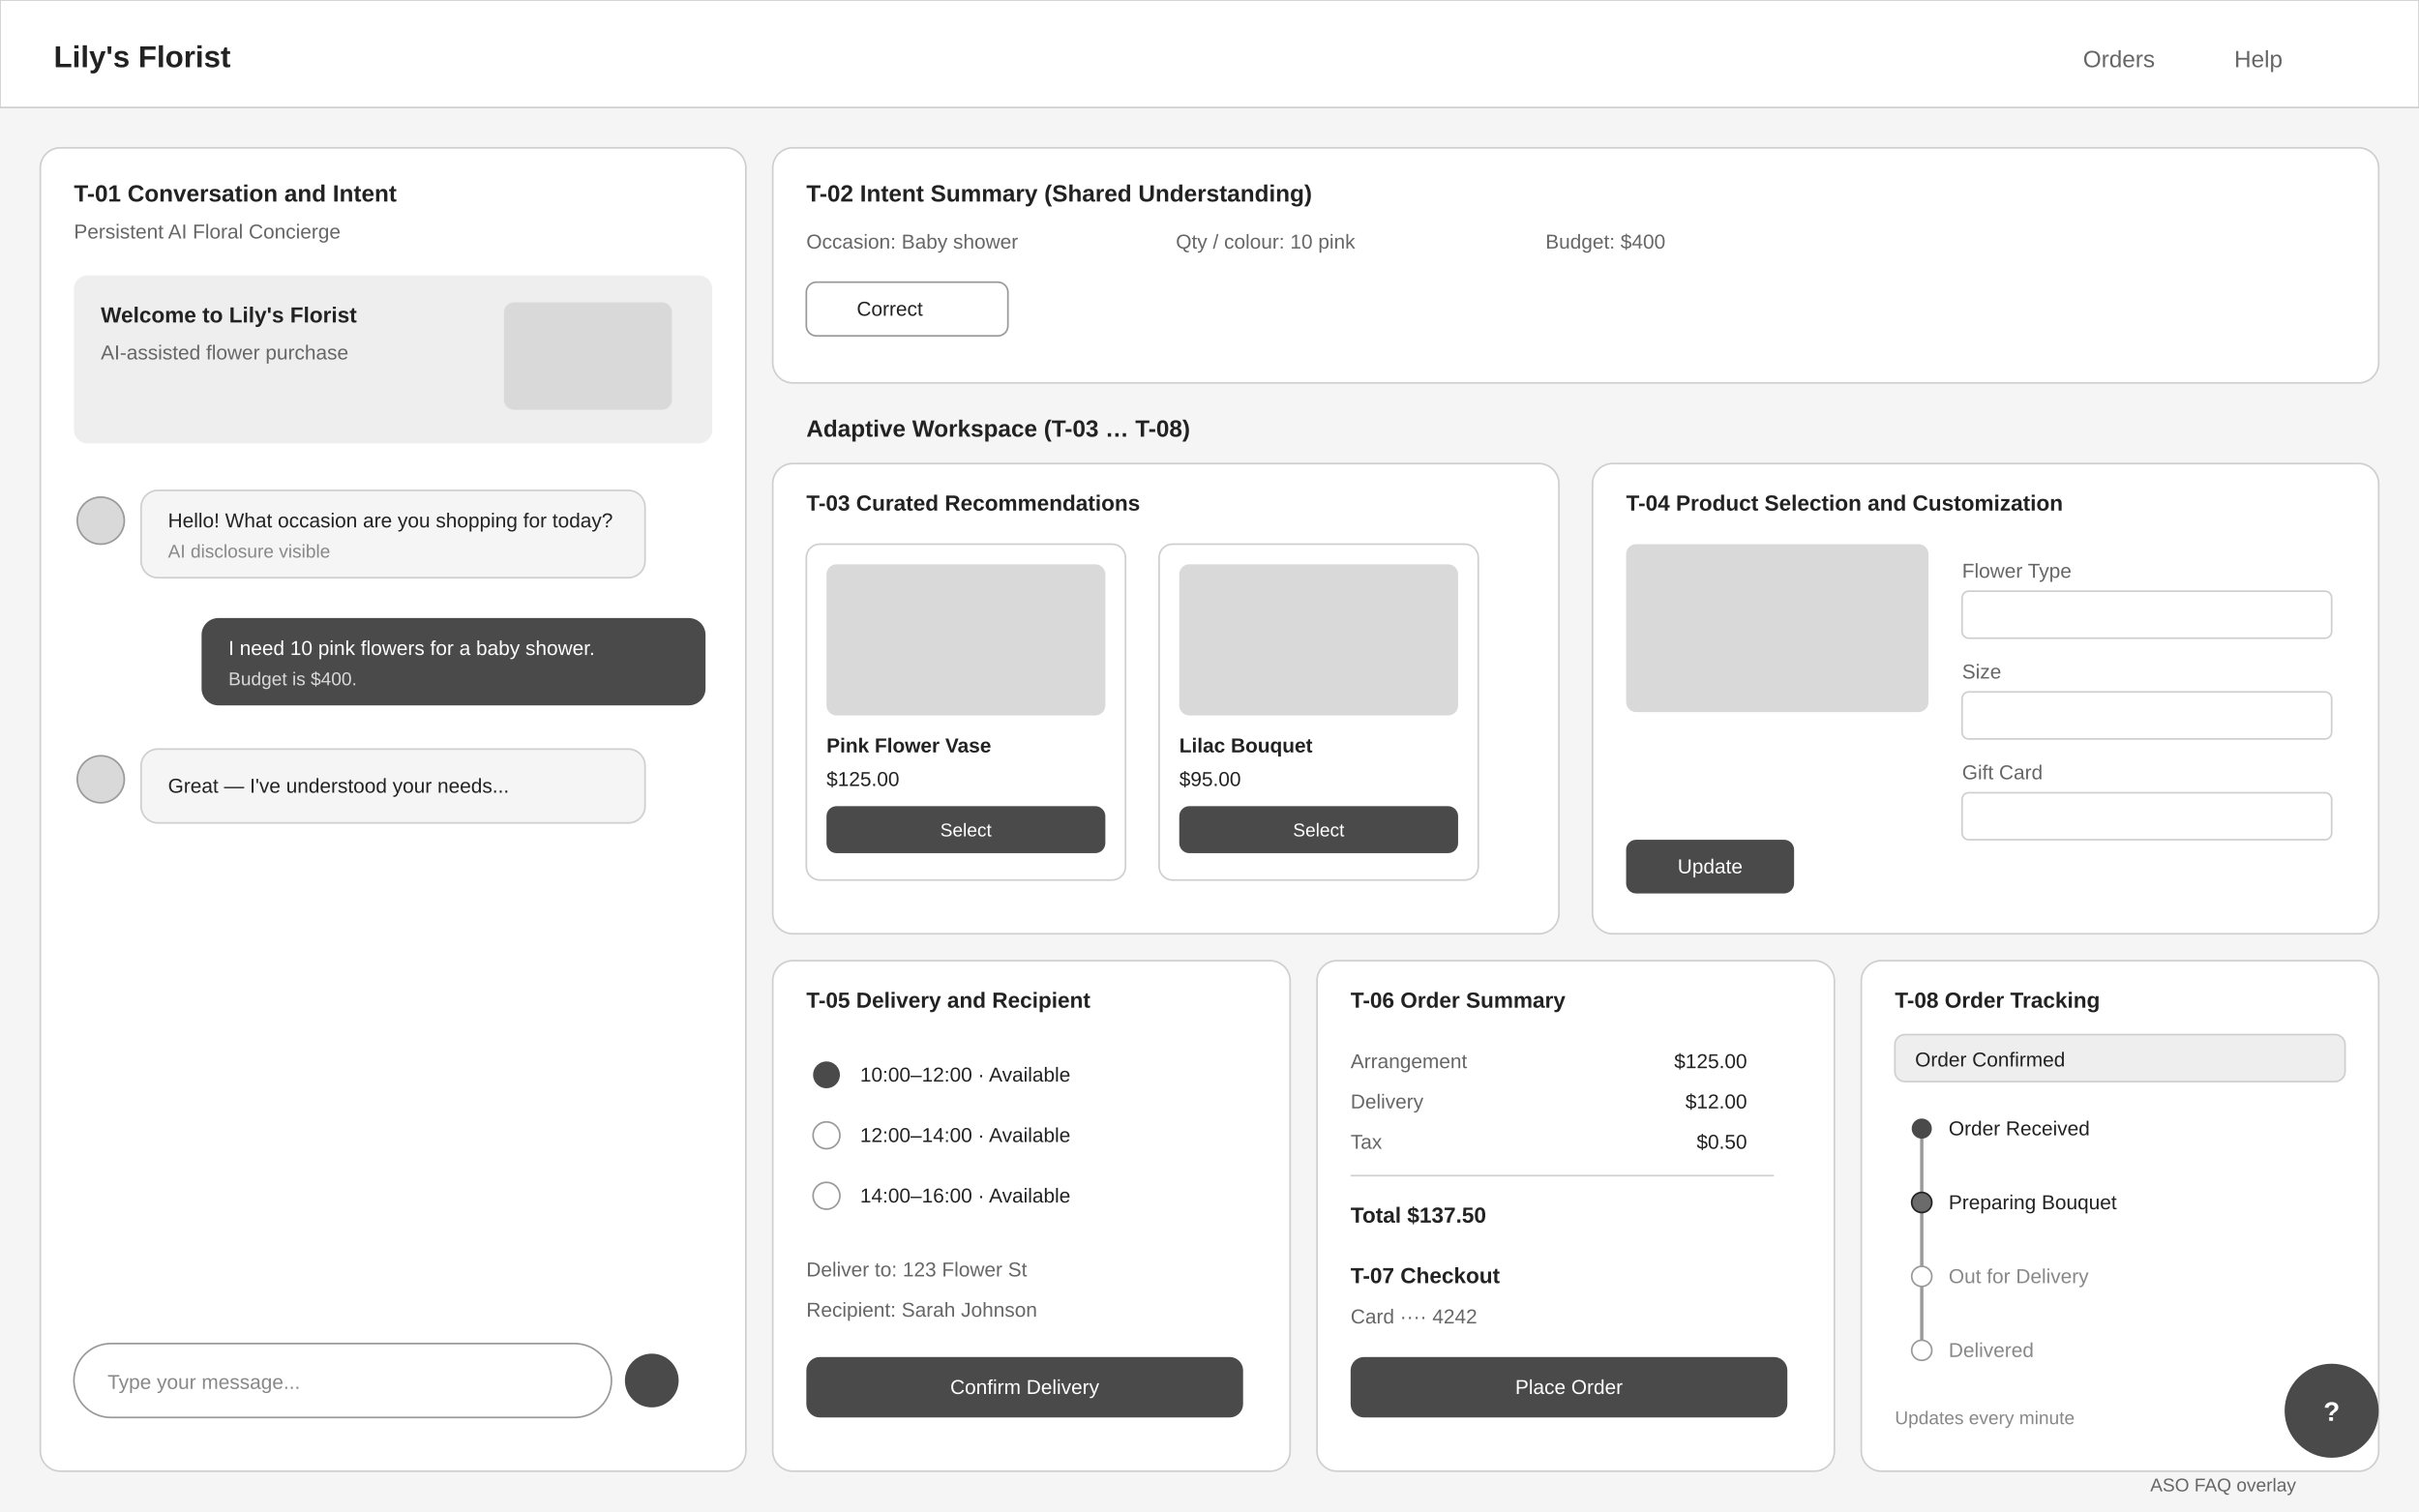
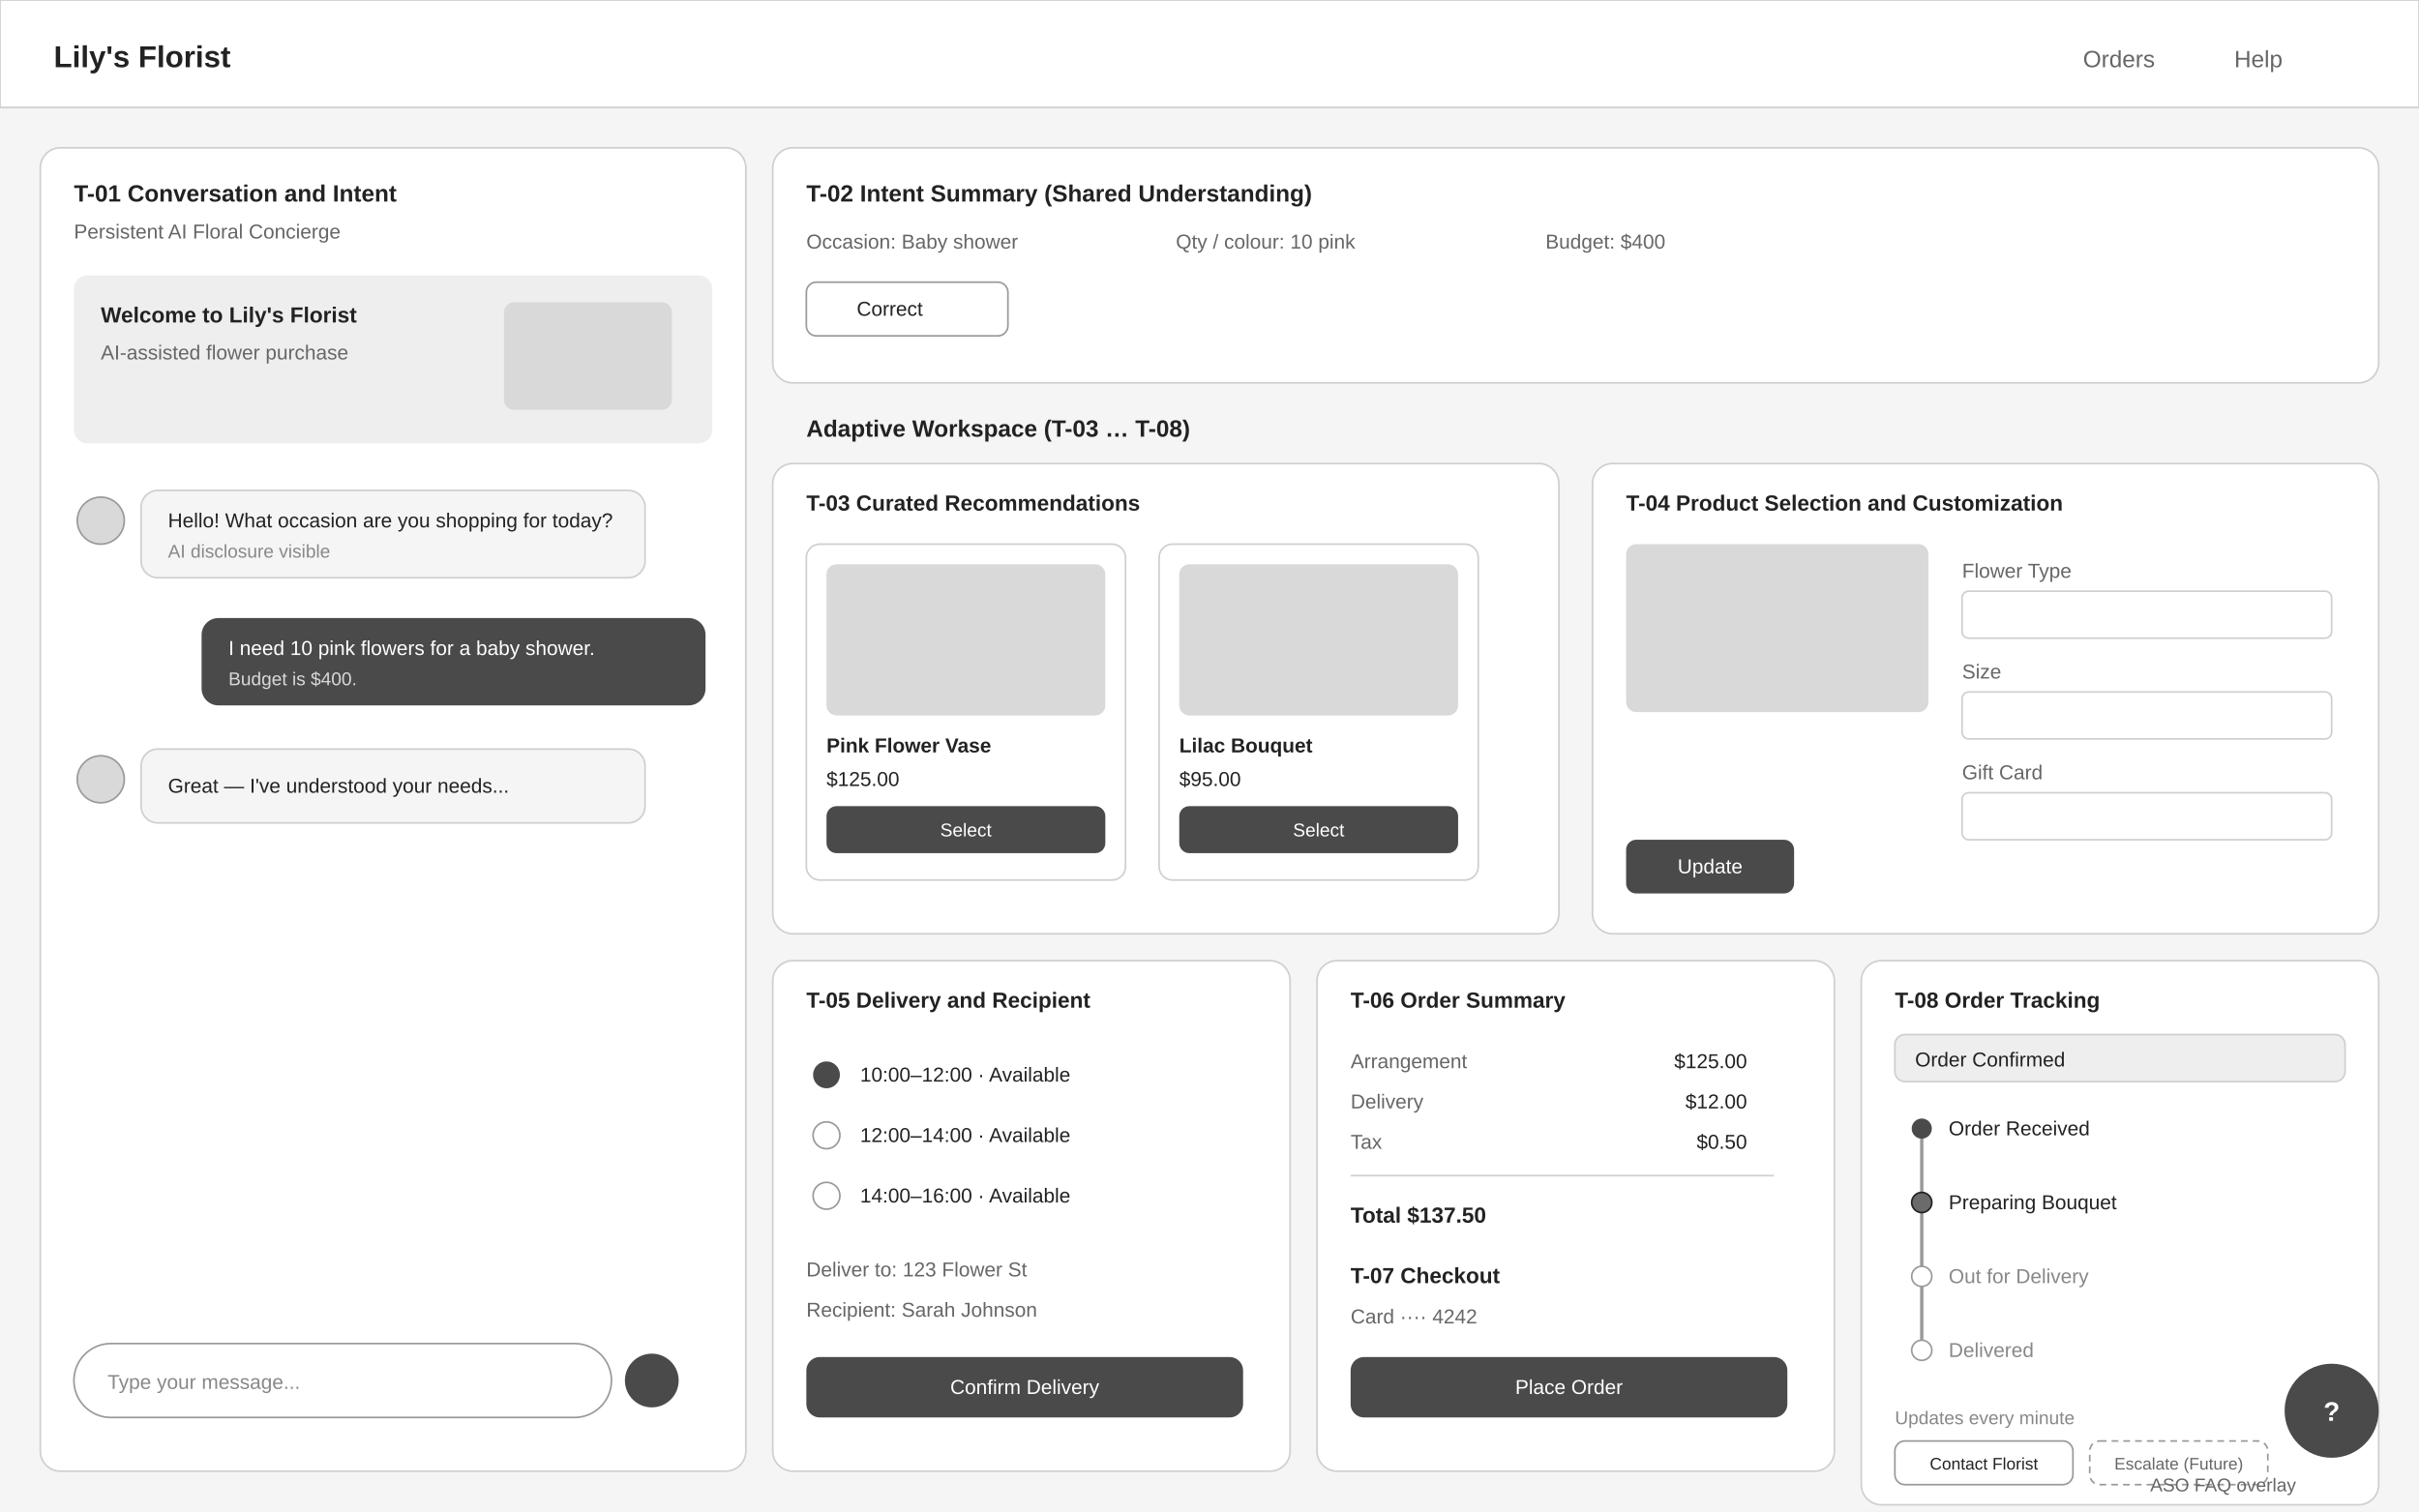
<svg xmlns="http://www.w3.org/2000/svg" width="1440" height="900" viewBox="0 0 1440 900" role="img" aria-label="Adaptive Workspace MVP wireframe">
  <rect width="1440" height="900" fill="#F5F5F5" />
  <g id="Header">
    <rect x="0" y="0" width="1440" height="64" fill="#FFFFFF" stroke="#CFCFCF" />
    <text x="32" y="40" font-family="Arial, Helvetica, sans-serif" font-size="18" font-weight="700" fill="#222222">Lily's Florist</text>
    <text x="1240" y="40" font-family="Arial, Helvetica, sans-serif" font-size="14" fill="#666666">Orders</text>
    <text x="1330" y="40" font-family="Arial, Helvetica, sans-serif" font-size="14" fill="#666666">Help</text>
  </g>
  <g id="T-01-Conversation">
    <rect x="24" y="88" width="420" height="788" rx="12" fill="#FFFFFF" stroke="#CFCFCF" />
    <text x="44" y="120" font-family="Arial, Helvetica, sans-serif" font-size="14" font-weight="700" fill="#222222">T-01 Conversation and Intent</text>
    <text x="44" y="142" font-family="Arial, Helvetica, sans-serif" font-size="12" fill="#666666">Persistent AI Floral Concierge</text>
    <rect x="44" y="164" width="380" height="100" rx="8" fill="#EEEEEE" />
    <text x="60" y="192" font-family="Arial, Helvetica, sans-serif" font-size="13" font-weight="700" fill="#222222">Welcome to Lily's Florist</text>
    <text x="60" y="214" font-family="Arial, Helvetica, sans-serif" font-size="12" fill="#666666">AI-assisted flower purchase</text>
    <rect x="300" y="180" width="100" height="64" rx="6" fill="#D9D9D9" />
    <circle cx="60" cy="310" r="14" fill="#D9D9D9" stroke="#9A9A9A" />
    <rect x="84" y="292" width="300" height="52" rx="10" fill="#F5F5F5" stroke="#CFCFCF" />
    <text x="100" y="314" font-family="Arial, Helvetica, sans-serif" font-size="12" fill="#222222">Hello! What occasion are you shopping for today?</text>
    <text x="100" y="332" font-family="Arial, Helvetica, sans-serif" font-size="11" fill="#888888">AI disclosure visible</text>
    <rect x="120" y="368" width="300" height="52" rx="10" fill="#4A4A4A" />
    <text x="136" y="390" font-family="Arial, Helvetica, sans-serif" font-size="12" fill="#FFFFFF">I need 10 pink flowers for a baby shower.</text>
    <text x="136" y="408" font-family="Arial, Helvetica, sans-serif" font-size="11" fill="#D9D9D9">Budget is $400.</text>
    <circle cx="60" cy="464" r="14" fill="#D9D9D9" stroke="#9A9A9A" />
    <rect x="84" y="446" width="300" height="44" rx="10" fill="#F5F5F5" stroke="#CFCFCF" />
    <text x="100" y="472" font-family="Arial, Helvetica, sans-serif" font-size="12" fill="#222222">Great — I've understood your needs...</text>
    <rect x="44" y="800" width="320" height="44" rx="22" fill="#FFFFFF" stroke="#9A9A9A" />
    <text x="64" y="827" font-family="Arial, Helvetica, sans-serif" font-size="12" fill="#888888">Type your message...</text>
    <circle cx="388" cy="822" r="16" fill="#4A4A4A" />
  </g>
  <g id="T-02-Shared-Understanding">
    <rect x="460" y="88" width="956" height="140" rx="12" fill="#FFFFFF" stroke="#CFCFCF" />
    <text x="480" y="120" font-family="Arial, Helvetica, sans-serif" font-size="14" font-weight="700" fill="#222222">T-02 Intent Summary (Shared Understanding)</text>
    <text x="480" y="148" font-family="Arial, Helvetica, sans-serif" font-size="12" fill="#666666">Occasion: Baby shower</text>
    <text x="700" y="148" font-family="Arial, Helvetica, sans-serif" font-size="12" fill="#666666">Qty / colour: 10 pink</text>
    <text x="920" y="148" font-family="Arial, Helvetica, sans-serif" font-size="12" fill="#666666">Budget: $400</text>
    <rect x="480" y="168" width="120" height="32" rx="6" fill="#FFFFFF" stroke="#9A9A9A" />
    <text x="510" y="188" font-family="Arial, Helvetica, sans-serif" font-size="12" fill="#222222">Correct</text>
  </g>
  <g id="Adaptive-Workspace">
    <text x="480" y="260" font-family="Arial, Helvetica, sans-serif" font-size="14" font-weight="700" fill="#222222">Adaptive Workspace (T-03 … T-08)</text>
    <g id="T-03">
      <rect x="460" y="276" width="468" height="280" rx="12" fill="#FFFFFF" stroke="#CFCFCF" />
      <text x="480" y="304" font-family="Arial, Helvetica, sans-serif" font-size="13" font-weight="700" fill="#222222">T-03 Curated Recommendations</text>
      <rect x="480" y="324" width="190" height="200" rx="8" fill="#FFFFFF" stroke="#CFCFCF" />
      <rect x="492" y="336" width="166" height="90" rx="6" fill="#D9D9D9" />
      <text x="492" y="448" font-family="Arial, Helvetica, sans-serif" font-size="12" font-weight="700" fill="#222222">Pink Flower Vase</text>
      <text x="492" y="468" font-family="Arial, Helvetica, sans-serif" font-size="12" fill="#222222">$125.00</text>
      <rect x="492" y="480" width="166" height="28" rx="6" fill="#4A4A4A" />
      <text x="575" y="498" text-anchor="middle" font-family="Arial, Helvetica, sans-serif" font-size="11" fill="#FFFFFF">Select</text>
      <rect x="690" y="324" width="190" height="200" rx="8" fill="#FFFFFF" stroke="#CFCFCF" />
      <rect x="702" y="336" width="166" height="90" rx="6" fill="#D9D9D9" />
      <text x="702" y="448" font-family="Arial, Helvetica, sans-serif" font-size="12" font-weight="700" fill="#222222">Lilac Bouquet</text>
      <text x="702" y="468" font-family="Arial, Helvetica, sans-serif" font-size="12" fill="#222222">$95.00</text>
      <rect x="702" y="480" width="166" height="28" rx="6" fill="#4A4A4A" />
      <text x="785" y="498" text-anchor="middle" font-family="Arial, Helvetica, sans-serif" font-size="11" fill="#FFFFFF">Select</text>
    </g>
    <g id="T-04">
      <rect x="948" y="276" width="468" height="280" rx="12" fill="#FFFFFF" stroke="#CFCFCF" />
      <text x="968" y="304" font-family="Arial, Helvetica, sans-serif" font-size="13" font-weight="700" fill="#222222">T-04 Product Selection and Customization</text>
      <rect x="968" y="324" width="180" height="100" rx="6" fill="#D9D9D9" />
      <text x="1168" y="344" font-family="Arial, Helvetica, sans-serif" font-size="12" fill="#666666">Flower Type</text>
      <rect x="1168" y="352" width="220" height="28" rx="4" fill="#FFFFFF" stroke="#CFCFCF" />
      <text x="1168" y="404" font-family="Arial, Helvetica, sans-serif" font-size="12" fill="#666666">Size</text>
      <rect x="1168" y="412" width="220" height="28" rx="4" fill="#FFFFFF" stroke="#CFCFCF" />
      <text x="1168" y="464" font-family="Arial, Helvetica, sans-serif" font-size="12" fill="#666666">Gift Card</text>
      <rect x="1168" y="472" width="220" height="28" rx="4" fill="#FFFFFF" stroke="#CFCFCF" />
      <rect x="968" y="500" width="100" height="32" rx="6" fill="#4A4A4A" />
      <text x="1018" y="520" text-anchor="middle" font-family="Arial, Helvetica, sans-serif" font-size="12" fill="#FFFFFF">Update</text>
    </g>
    <g id="T-05">
      <rect x="460" y="572" width="308" height="304" rx="12" fill="#FFFFFF" stroke="#CFCFCF" />
      <text x="480" y="600" font-family="Arial, Helvetica, sans-serif" font-size="13" font-weight="700" fill="#222222">T-05 Delivery and Recipient</text>
      <circle cx="492" cy="640" r="8" fill="#4A4A4A" />
      <text x="512" y="644" font-family="Arial, Helvetica, sans-serif" font-size="12" fill="#222222">10:00–12:00 · Available</text>
      <circle cx="492" cy="676" r="8" fill="#FFFFFF" stroke="#9A9A9A" />
      <text x="512" y="680" font-family="Arial, Helvetica, sans-serif" font-size="12" fill="#222222">12:00–14:00 · Available</text>
      <circle cx="492" cy="712" r="8" fill="#FFFFFF" stroke="#9A9A9A" />
      <text x="512" y="716" font-family="Arial, Helvetica, sans-serif" font-size="12" fill="#222222">14:00–16:00 · Available</text>
      <text x="480" y="760" font-family="Arial, Helvetica, sans-serif" font-size="12" fill="#666666">Deliver to: 123 Flower St</text>
      <text x="480" y="784" font-family="Arial, Helvetica, sans-serif" font-size="12" fill="#666666">Recipient: Sarah Johnson</text>
      <rect x="480" y="808" width="260" height="36" rx="8" fill="#4A4A4A" />
      <text x="610" y="830" text-anchor="middle" font-family="Arial, Helvetica, sans-serif" font-size="12" fill="#FFFFFF">Confirm Delivery</text>
    </g>
    <g id="T-06-T-07">
      <rect x="784" y="572" width="308" height="304" rx="12" fill="#FFFFFF" stroke="#CFCFCF" />
      <text x="804" y="600" font-family="Arial, Helvetica, sans-serif" font-size="13" font-weight="700" fill="#222222">T-06 Order Summary</text>
      <text x="804" y="636" font-family="Arial, Helvetica, sans-serif" font-size="12" fill="#666666">Arrangement</text>
      <text x="1040" y="636" text-anchor="end" font-family="Arial, Helvetica, sans-serif" font-size="12" fill="#222222">$125.00</text>
      <text x="804" y="660" font-family="Arial, Helvetica, sans-serif" font-size="12" fill="#666666">Delivery</text>
      <text x="1040" y="660" text-anchor="end" font-family="Arial, Helvetica, sans-serif" font-size="12" fill="#222222">$12.00</text>
      <text x="804" y="684" font-family="Arial, Helvetica, sans-serif" font-size="12" fill="#666666">Tax</text>
      <text x="1040" y="684" text-anchor="end" font-family="Arial, Helvetica, sans-serif" font-size="12" fill="#222222">$0.50</text>
      <line x1="804" y1="700" x2="1056" y2="700" stroke="#CFCFCF" />
      <text x="804" y="728" font-family="Arial, Helvetica, sans-serif" font-size="13" font-weight="700" fill="#222222">Total $137.50</text>
      <text x="804" y="764" font-family="Arial, Helvetica, sans-serif" font-size="13" font-weight="700" fill="#222222">T-07 Checkout</text>
      <text x="804" y="788" font-family="Arial, Helvetica, sans-serif" font-size="12" fill="#666666">Card ···· 4242</text>
      <rect x="804" y="808" width="260" height="36" rx="8" fill="#4A4A4A" />
      <text x="934" y="830" text-anchor="middle" font-family="Arial, Helvetica, sans-serif" font-size="12" fill="#FFFFFF">Place Order</text>
    </g>
    <g id="T-08">
-       <rect x="1108" y="572" width="308" height="304" rx="12" fill="#FFFFFF" stroke="#CFCFCF" />
+       <rect x="1108" y="572" width="308" height="324" rx="12" fill="#FFFFFF" stroke="#CFCFCF" />
      <text x="1128" y="600" font-family="Arial, Helvetica, sans-serif" font-size="13" font-weight="700" fill="#222222">T-08 Order Tracking</text>
      <rect x="1128" y="616" width="268" height="28" rx="6" fill="#EEEEEE" stroke="#CFCFCF" />
      <text x="1140" y="635" font-family="Arial, Helvetica, sans-serif" font-size="12" fill="#222222">Order Confirmed</text>
      <line x1="1144" y1="668" x2="1144" y2="800" stroke="#9A9A9A" stroke-width="2" />
      <circle cx="1144" cy="672" r="6" fill="#4A4A4A" />
      <text x="1160" y="676" font-family="Arial, Helvetica, sans-serif" font-size="12" fill="#222222">Order Received</text>
      <circle cx="1144" cy="716" r="6" fill="#6B6B6B" stroke="#222222" />
      <text x="1160" y="720" font-family="Arial, Helvetica, sans-serif" font-size="12" fill="#222222">Preparing Bouquet</text>
      <circle cx="1144" cy="760" r="6" fill="#FFFFFF" stroke="#9A9A9A" />
      <text x="1160" y="764" font-family="Arial, Helvetica, sans-serif" font-size="12" fill="#888888">Out for Delivery</text>
      <circle cx="1144" cy="804" r="6" fill="#FFFFFF" stroke="#9A9A9A" />
      <text x="1160" y="808" font-family="Arial, Helvetica, sans-serif" font-size="12" fill="#888888">Delivered</text>
      <text x="1128" y="848" font-family="Arial, Helvetica, sans-serif" font-size="11" fill="#888888">Updates every minute</text>
+       <rect x="1128" y="858" width="106" height="26" rx="6" fill="#FFFFFF" stroke="#9A9A9A" />
+       <text x="1181" y="875" text-anchor="middle" font-family="Arial, Helvetica, sans-serif" font-size="10" fill="#222222">Contact Florist</text>
+       <rect x="1244" y="858" width="106" height="26" rx="6" fill="#FFFFFF" stroke="#9A9A9A" stroke-dasharray="4 3" />
+       <text x="1297" y="875" text-anchor="middle" font-family="Arial, Helvetica, sans-serif" font-size="10" fill="#666666">Escalate (Future)</text>
    </g>
  </g>
  <g id="ASO">
    <circle cx="1388" cy="840" r="28" fill="#4A4A4A" />
    <text x="1388" y="846" text-anchor="middle" font-family="Arial, Helvetica, sans-serif" font-size="16" font-weight="700" fill="#FFFFFF">?</text>
    <text x="1280" y="888" font-family="Arial, Helvetica, sans-serif" font-size="11" fill="#666666">ASO FAQ overlay</text>
  </g>
</svg>
